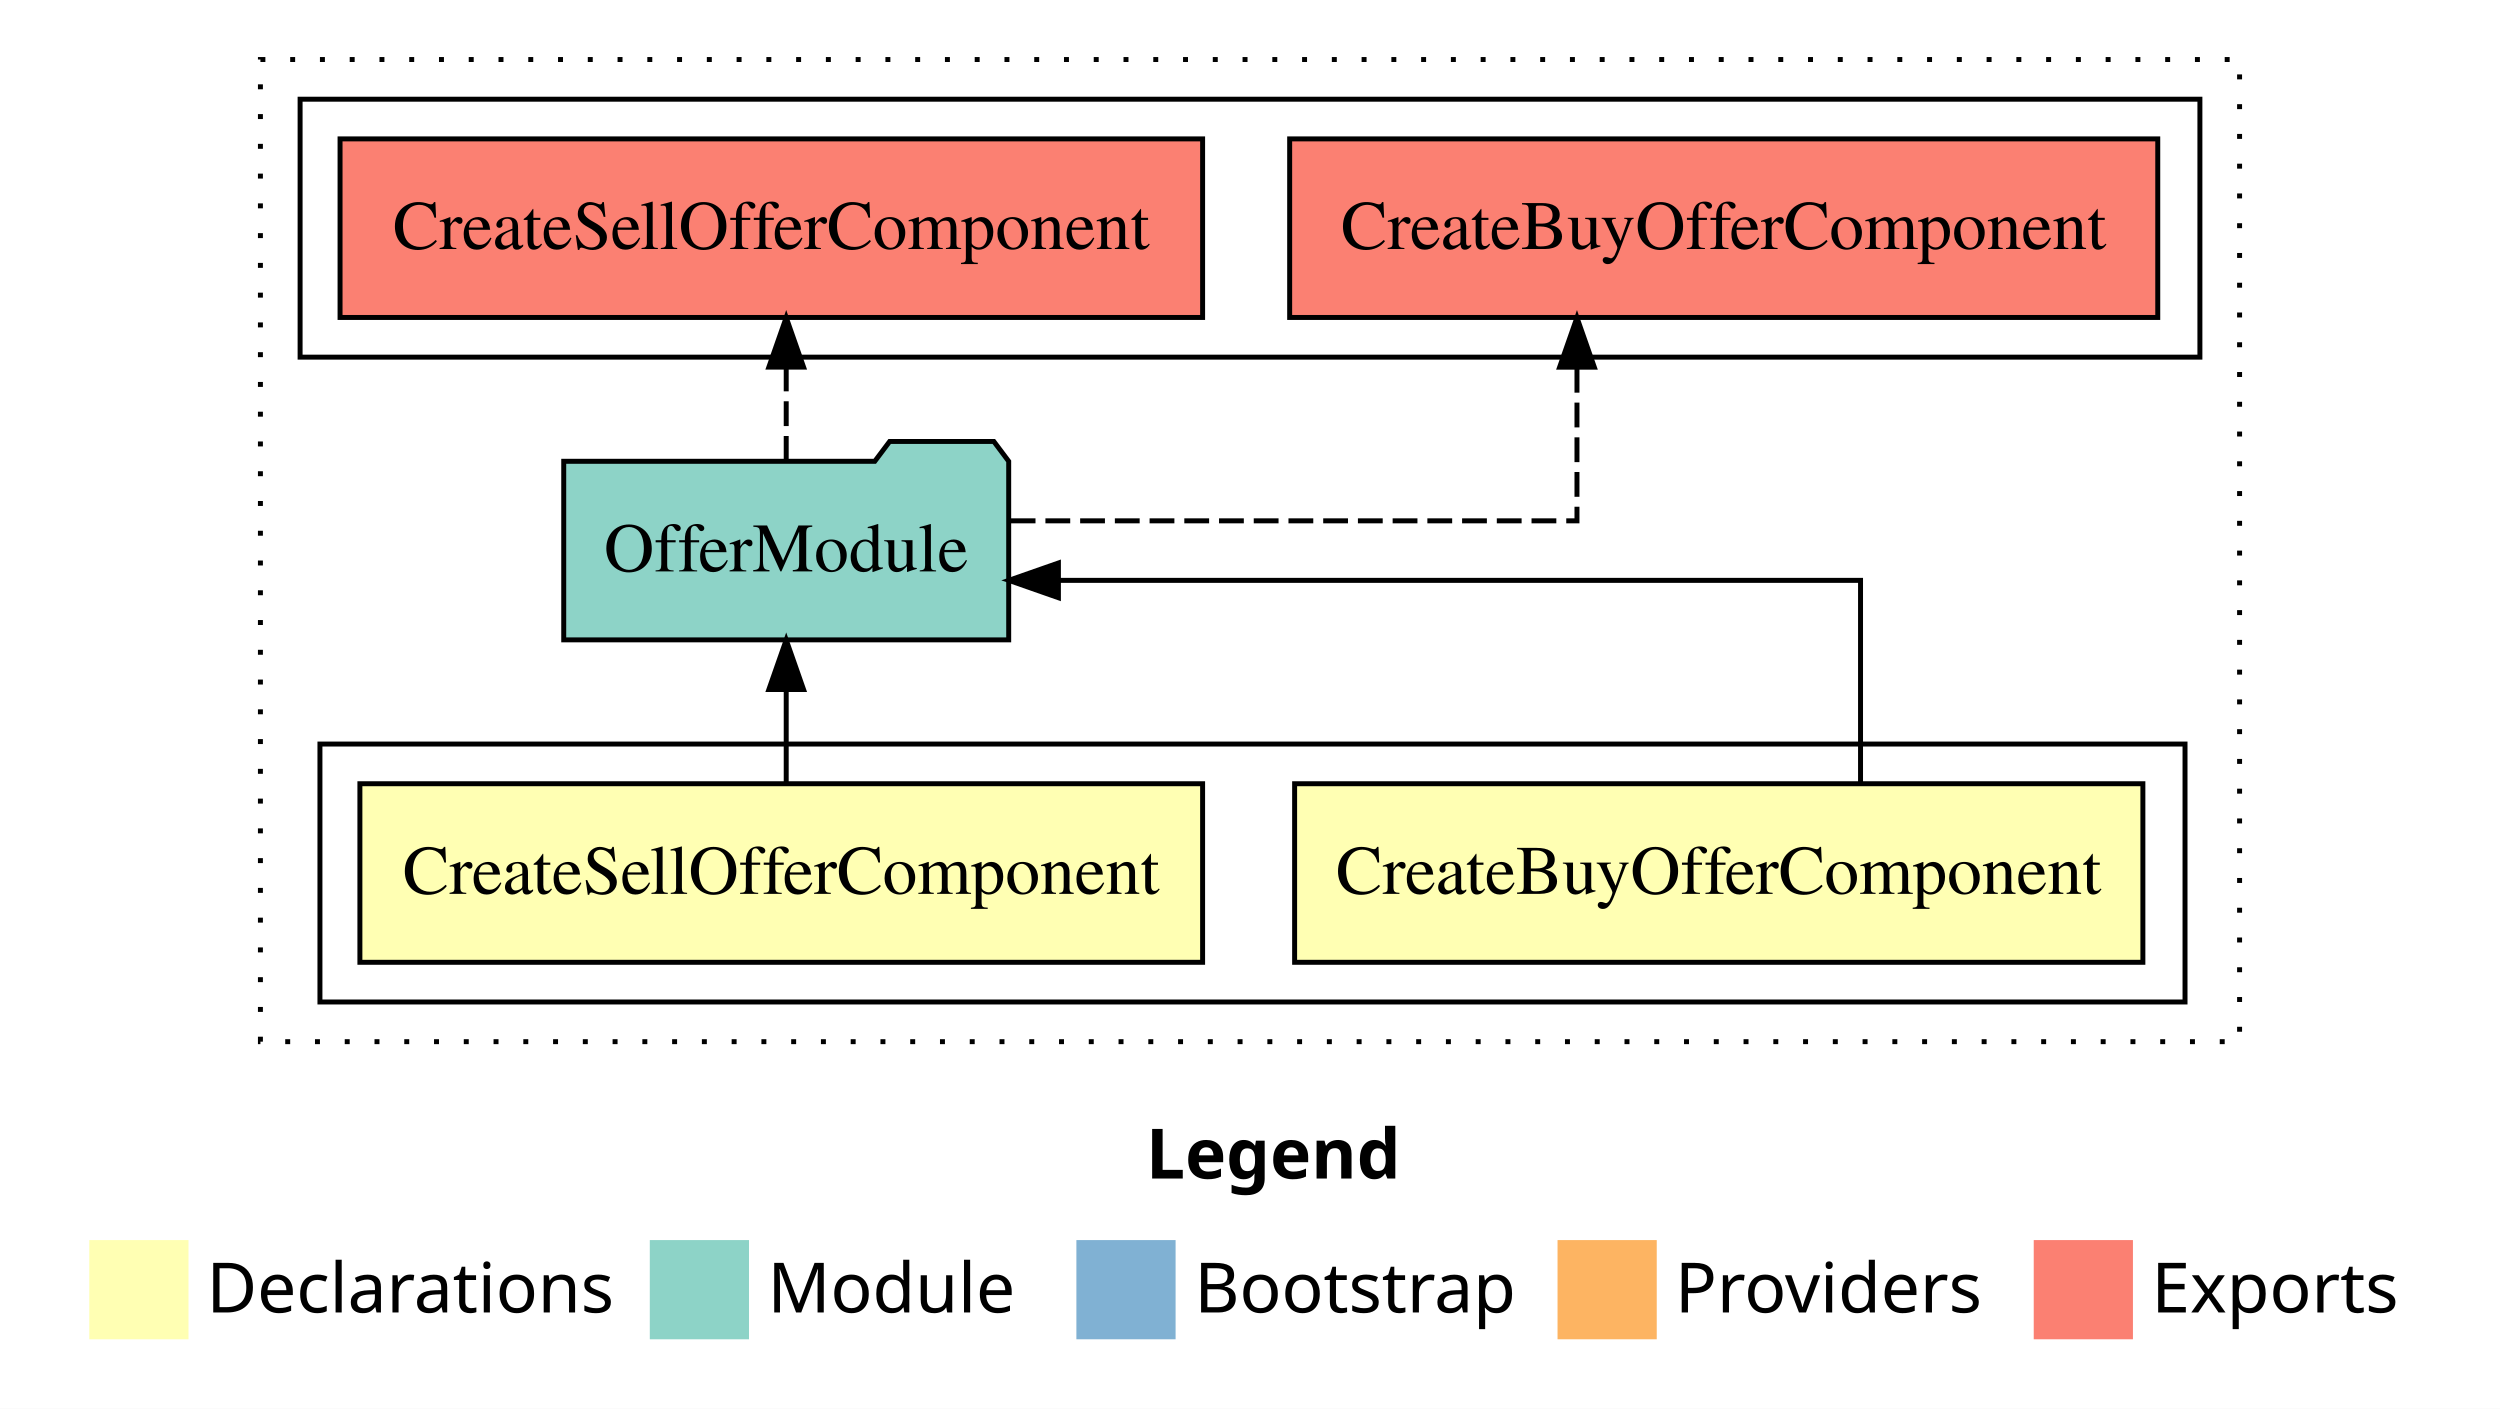
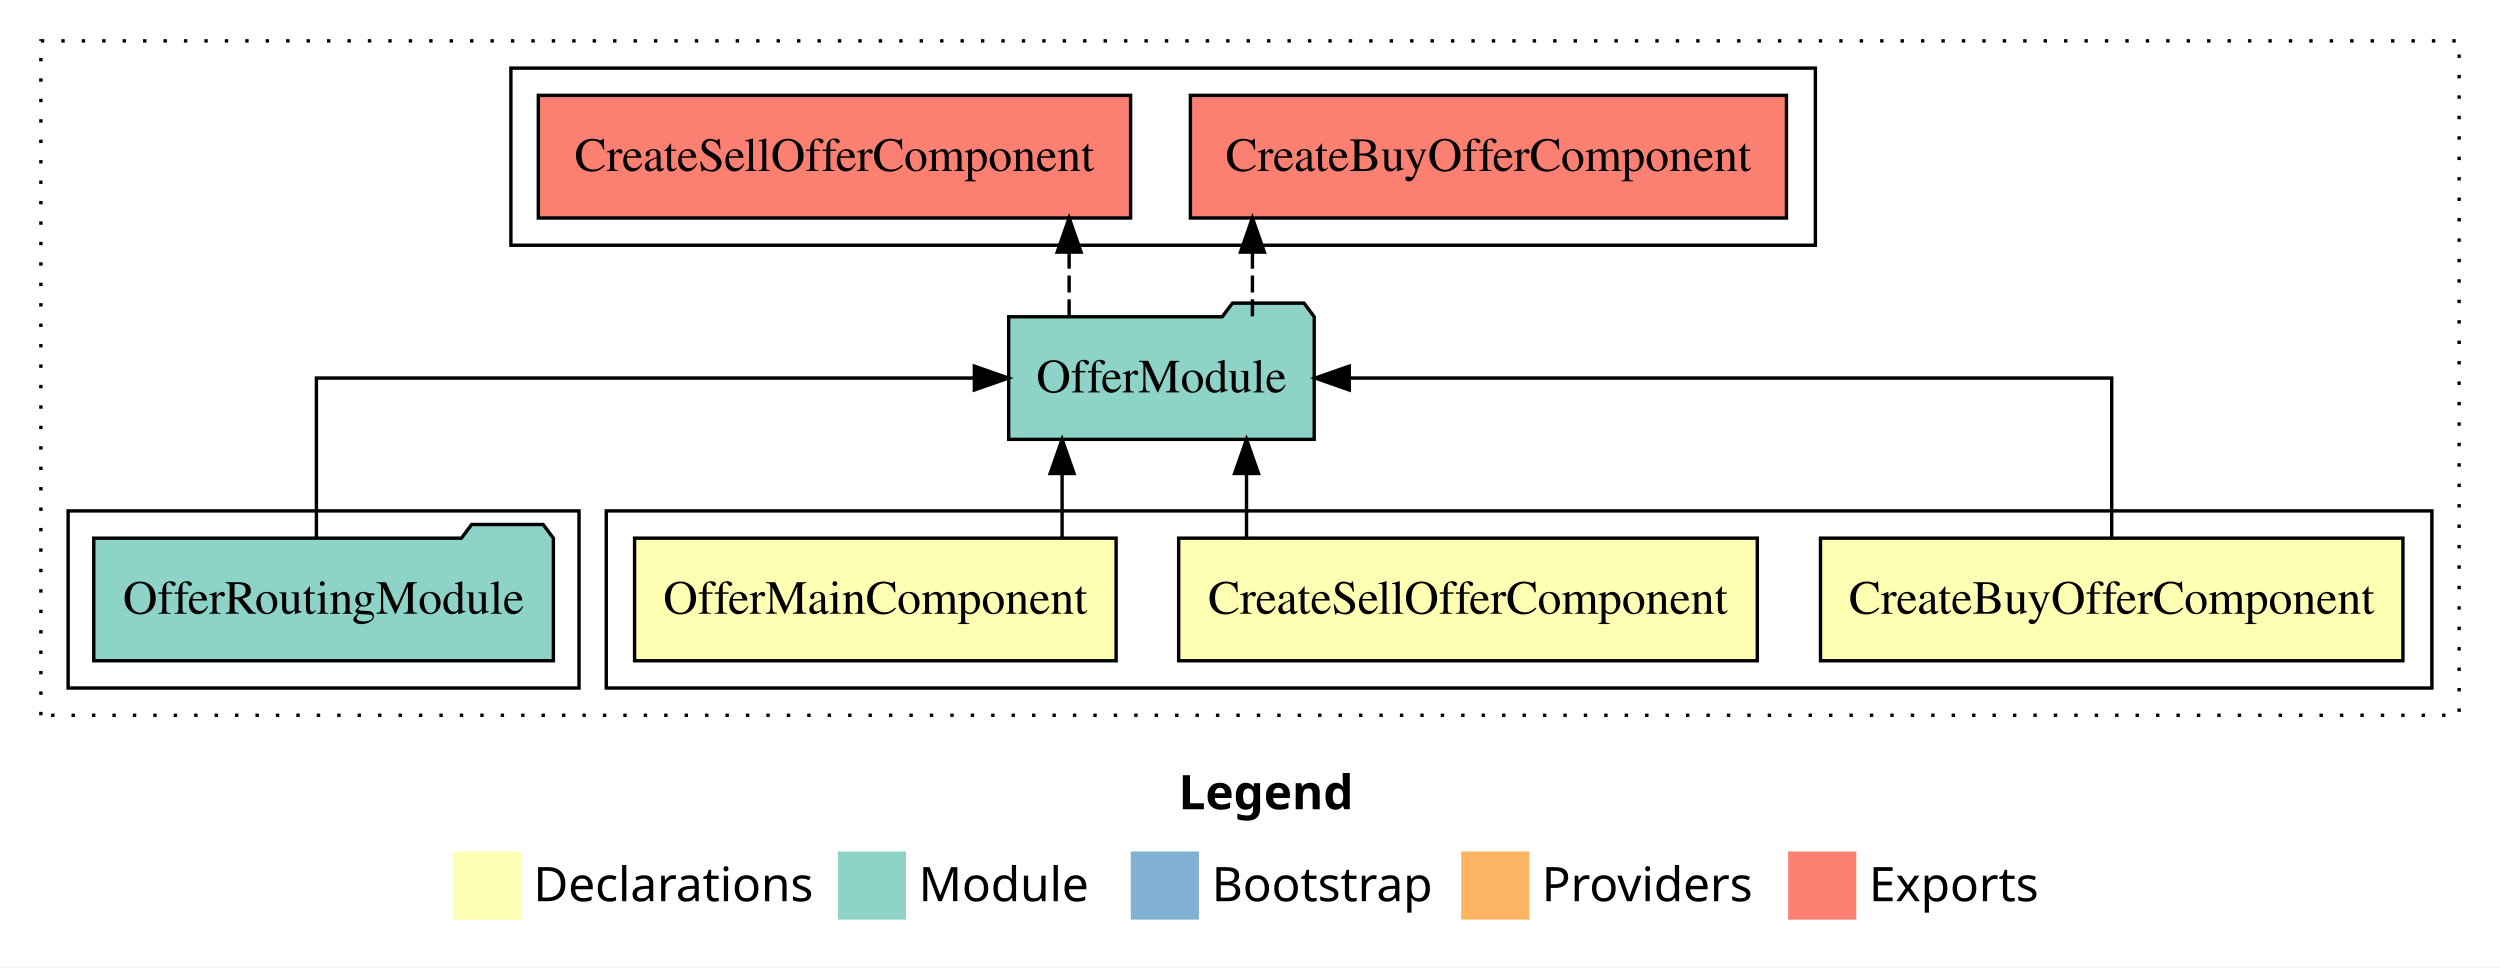
- <svg xmlns="http://www.w3.org/2000/svg" width="504pt" height="284pt" viewBox="0.00 0.00 504.00 284.00">
+ <svg xmlns="http://www.w3.org/2000/svg" width="734pt" height="284pt" viewBox="0.00 0.00 734.00 284.00">
  <g id="graph0" class="graph" transform="scale(1 1) rotate(0) translate(4 280)">
-     <polygon fill="#ffffff" stroke="transparent" points="-4,4 -4,-280 500,-280 500,4 -4,4" />
-     <text text-anchor="start" x="227.009" y="-42.4" font-family="sans-serif" font-weight="bold" font-size="14.00" fill="#000000">Legend</text>
-     <polygon fill="#ffffb3" stroke="transparent" points="14,-10 14,-30 34,-30 34,-10 14,-10" />
-     <text text-anchor="start" x="37.629" y="-15.4" font-family="sans-serif" font-size="14.00" fill="#000000">  Declarations</text>
-     <polygon fill="#8dd3c7" stroke="transparent" points="127,-10 127,-30 147,-30 147,-10 127,-10" />
-     <text text-anchor="start" x="150.725" y="-15.4" font-family="sans-serif" font-size="14.00" fill="#000000">  Module</text>
-     <polygon fill="#80b1d3" stroke="transparent" points="213,-10 213,-30 233,-30 233,-10 213,-10" />
-     <text text-anchor="start" x="236.781" y="-15.4" font-family="sans-serif" font-size="14.00" fill="#000000">  Bootstrap</text>
-     <polygon fill="#fdb462" stroke="transparent" points="310,-10 310,-30 330,-30 330,-10 310,-10" />
-     <text text-anchor="start" x="333.673" y="-15.4" font-family="sans-serif" font-size="14.00" fill="#000000">  Providers</text>
-     <polygon fill="#fb8072" stroke="transparent" points="406,-10 406,-30 426,-30 426,-10 406,-10" />
-     <text text-anchor="start" x="429.726" y="-15.4" font-family="sans-serif" font-size="14.00" fill="#000000">  Exports</text>
+     <polygon fill="#ffffff" stroke="transparent" points="-4,4 -4,-280 730,-280 730,4 -4,4" />
+     <text text-anchor="start" x="342.009" y="-42.4" font-family="sans-serif" font-weight="bold" font-size="14.00" fill="#000000">Legend</text>
+     <polygon fill="#ffffb3" stroke="transparent" points="129,-10 129,-30 149,-30 149,-10 129,-10" />
+     <text text-anchor="start" x="152.629" y="-15.4" font-family="sans-serif" font-size="14.00" fill="#000000">  Declarations</text>
+     <polygon fill="#8dd3c7" stroke="transparent" points="242,-10 242,-30 262,-30 262,-10 242,-10" />
+     <text text-anchor="start" x="265.725" y="-15.4" font-family="sans-serif" font-size="14.00" fill="#000000">  Module</text>
+     <polygon fill="#80b1d3" stroke="transparent" points="328,-10 328,-30 348,-30 348,-10 328,-10" />
+     <text text-anchor="start" x="351.781" y="-15.4" font-family="sans-serif" font-size="14.00" fill="#000000">  Bootstrap</text>
+     <polygon fill="#fdb462" stroke="transparent" points="425,-10 425,-30 445,-30 445,-10 425,-10" />
+     <text text-anchor="start" x="448.673" y="-15.4" font-family="sans-serif" font-size="14.00" fill="#000000">  Providers</text>
+     <polygon fill="#fb8072" stroke="transparent" points="521,-10 521,-30 541,-30 541,-10 521,-10" />
+     <text text-anchor="start" x="544.726" y="-15.4" font-family="sans-serif" font-size="14.00" fill="#000000">  Exports</text>
    <g id="clust1" class="cluster">
-       <polygon fill="none" stroke="#000000" stroke-dasharray="1,5" points="48.5,-70 48.5,-268 447.5,-268 447.5,-70 48.5,-70" />
+       <polygon fill="none" stroke="#000000" stroke-dasharray="1,5" points="8,-70 8,-268 718,-268 718,-70 8,-70" />
    </g>
    <g id="clust2" class="cluster">
-       <polygon fill="none" stroke="#000000" points="60.5,-78 60.5,-130 436.5,-130 436.5,-78 60.5,-78" />
+       <polygon fill="none" stroke="#000000" points="174,-78 174,-130 710,-130 710,-78 174,-78" />
    </g>
    <g id="clust6" class="cluster">
-       <polygon fill="none" stroke="#000000" points="56.5,-208 56.5,-260 439.5,-260 439.5,-208 56.5,-208" />
+       <polygon fill="none" stroke="#000000" points="16,-78 16,-130 166,-130 166,-78 16,-78" />
+     </g>
+     <g id="clust7" class="cluster">
+       <polygon fill="none" stroke="#000000" points="146,-208 146,-260 529,-260 529,-208 146,-208" />
    </g>
    <g id="node1" class="node">
-       <polygon fill="#ffffb3" stroke="#000000" points="428.004,-122 256.996,-122 256.996,-86 428.004,-86 428.004,-122" />
-       <text text-anchor="middle" x="342.5" y="-99.8" font-family="Times,serif" font-size="14.00" fill="#000000">CreateBuyOfferComponent</text>
+       <polygon fill="#ffffb3" stroke="#000000" points="701.504,-122 530.496,-122 530.496,-86 701.504,-86 701.504,-122" />
+       <text text-anchor="middle" x="616" y="-99.8" font-family="Times,serif" font-size="14.00" fill="#000000">CreateBuyOfferComponent</text>
+     </g>
+     <g id="node4" class="node">
+       <polygon fill="#8dd3c7" stroke="#000000" points="381.853,-187 378.853,-191 357.853,-191 354.853,-187 292.147,-187 292.147,-151 381.853,-151 381.853,-187" />
+       <text text-anchor="middle" x="337" y="-164.8" font-family="Times,serif" font-size="14.00" fill="#000000">OfferModule</text>
+     </g>
+     <g id="edge1" class="edge">
+       <path fill="none" stroke="#000000" d="M616,-122.106C616,-141.339 616,-169 616,-169 616,-169 392.136,-169 392.136,-169" />
+       <polygon fill="#000000" stroke="#000000" points="392.136,-165.5 382.136,-169 392.136,-172.5 392.136,-165.5" />
+     </g>
+     <g id="node2" class="node">
+       <polygon fill="#ffffb3" stroke="#000000" points="511.945,-122 342.055,-122 342.055,-86 511.945,-86 511.945,-122" />
+       <text text-anchor="middle" x="427" y="-99.8" font-family="Times,serif" font-size="14.00" fill="#000000">CreateSellOfferComponent</text>
+     </g>
+     <g id="edge2" class="edge">
+       <path fill="none" stroke="#000000" d="M361.977,-122.106C361.977,-122.106 361.977,-140.991 361.977,-140.991" />
+       <polygon fill="#000000" stroke="#000000" points="358.477,-140.991 361.977,-150.991 365.477,-140.991 358.477,-140.991" />
    </g>
    <g id="node3" class="node">
-       <polygon fill="#8dd3c7" stroke="#000000" points="199.353,-187 196.353,-191 175.353,-191 172.353,-187 109.647,-187 109.647,-151 199.353,-151 199.353,-187" />
-       <text text-anchor="middle" x="154.5" y="-164.8" font-family="Times,serif" font-size="14.00" fill="#000000">OfferModule</text>
-     </g>
-     <g id="edge1" class="edge">
-       <path fill="none" stroke="#000000" d="M371.084,-122.022C371.084,-139.373 371.084,-163 371.084,-163 371.084,-163 209.376,-163 209.376,-163" />
-       <polygon fill="#000000" stroke="#000000" points="209.376,-159.5 199.376,-163 209.376,-166.5 209.376,-159.5" />
-     </g>
-     <g id="node2" class="node">
-       <polygon fill="#ffffb3" stroke="#000000" points="238.445,-122 68.555,-122 68.555,-86 238.445,-86 238.445,-122" />
-       <text text-anchor="middle" x="153.5" y="-99.8" font-family="Times,serif" font-size="14.00" fill="#000000">CreateSellOfferComponent</text>
-     </g>
-     <g id="edge2" class="edge">
-       <path fill="none" stroke="#000000" d="M154.5,-122.106C154.5,-122.106 154.5,-140.991 154.5,-140.991" />
-       <polygon fill="#000000" stroke="#000000" points="151,-140.991 154.5,-150.991 158,-140.991 151,-140.991" />
-     </g>
-     <g id="node4" class="node">
-       <polygon fill="#fb8072" stroke="#000000" points="431.004,-252 255.996,-252 255.996,-216 431.004,-216 431.004,-252" />
-       <text text-anchor="middle" x="343.5" y="-229.8" font-family="Times,serif" font-size="14.00" fill="#000000">CreateBuyOfferComponent </text>
+       <polygon fill="#ffffb3" stroke="#000000" points="323.685,-122 182.315,-122 182.315,-86 323.685,-86 323.685,-122" />
+       <text text-anchor="middle" x="253" y="-99.8" font-family="Times,serif" font-size="14.00" fill="#000000">OfferMainComponent</text>
    </g>
    <g id="edge3" class="edge">
-       <path fill="none" stroke="#000000" stroke-dasharray="5,2" d="M199.756,-175C246.886,-175 313.916,-175 313.916,-175 313.916,-175 313.916,-205.977 313.916,-205.977" />
-       <polygon fill="#000000" stroke="#000000" points="310.416,-205.977 313.916,-215.977 317.416,-205.977 310.416,-205.977" />
+       <path fill="none" stroke="#000000" d="M307.833,-122.106C307.833,-122.106 307.833,-140.991 307.833,-140.991" />
+       <polygon fill="#000000" stroke="#000000" points="304.333,-140.991 307.833,-150.991 311.333,-140.991 304.333,-140.991" />
+     </g>
+     <g id="node6" class="node">
+       <polygon fill="#fb8072" stroke="#000000" points="520.504,-252 345.496,-252 345.496,-216 520.504,-216 520.504,-252" />
+       <text text-anchor="middle" x="433" y="-229.8" font-family="Times,serif" font-size="14.00" fill="#000000">CreateBuyOfferComponent </text>
+     </g>
+     <g id="edge5" class="edge">
+       <path fill="none" stroke="#000000" stroke-dasharray="5,2" d="M363.712,-187.106C363.712,-187.106 363.712,-205.991 363.712,-205.991" />
+       <polygon fill="#000000" stroke="#000000" points="360.212,-205.991 363.712,-215.991 367.212,-205.991 360.212,-205.991" />
+     </g>
+     <g id="node7" class="node">
+       <polygon fill="#fb8072" stroke="#000000" points="327.946,-252 154.054,-252 154.054,-216 327.946,-216 327.946,-252" />
+       <text text-anchor="middle" x="241" y="-229.8" font-family="Times,serif" font-size="14.00" fill="#000000">CreateSellOfferComponent </text>
+     </g>
+     <g id="edge6" class="edge">
+       <path fill="none" stroke="#000000" stroke-dasharray="5,2" d="M309.898,-187.106C309.898,-187.106 309.898,-205.991 309.898,-205.991" />
+       <polygon fill="#000000" stroke="#000000" points="306.398,-205.991 309.898,-215.991 313.398,-205.991 306.398,-205.991" />
    </g>
    <g id="node5" class="node">
-       <polygon fill="#fb8072" stroke="#000000" points="238.446,-252 64.554,-252 64.554,-216 238.446,-216 238.446,-252" />
-       <text text-anchor="middle" x="151.5" y="-229.8" font-family="Times,serif" font-size="14.00" fill="#000000">CreateSellOfferComponent </text>
+       <polygon fill="#8dd3c7" stroke="#000000" points="158.471,-122 155.471,-126 134.471,-126 131.471,-122 23.529,-122 23.529,-86 158.471,-86 158.471,-122" />
+       <text text-anchor="middle" x="91" y="-99.8" font-family="Times,serif" font-size="14.00" fill="#000000">OfferRoutingModule</text>
    </g>
    <g id="edge4" class="edge">
-       <path fill="none" stroke="#000000" stroke-dasharray="5,2" d="M154.5,-187.106C154.5,-187.106 154.5,-205.991 154.5,-205.991" />
-       <polygon fill="#000000" stroke="#000000" points="151,-205.991 154.5,-215.991 158,-205.991 151,-205.991" />
+       <path fill="none" stroke="#000000" d="M88.896,-122.106C88.896,-141.339 88.896,-169 88.896,-169 88.896,-169 282.07,-169 282.07,-169" />
+       <polygon fill="#000000" stroke="#000000" points="282.07,-172.5 292.07,-169 282.07,-165.5 282.07,-172.5" />
    </g>
  </g>
</svg>
